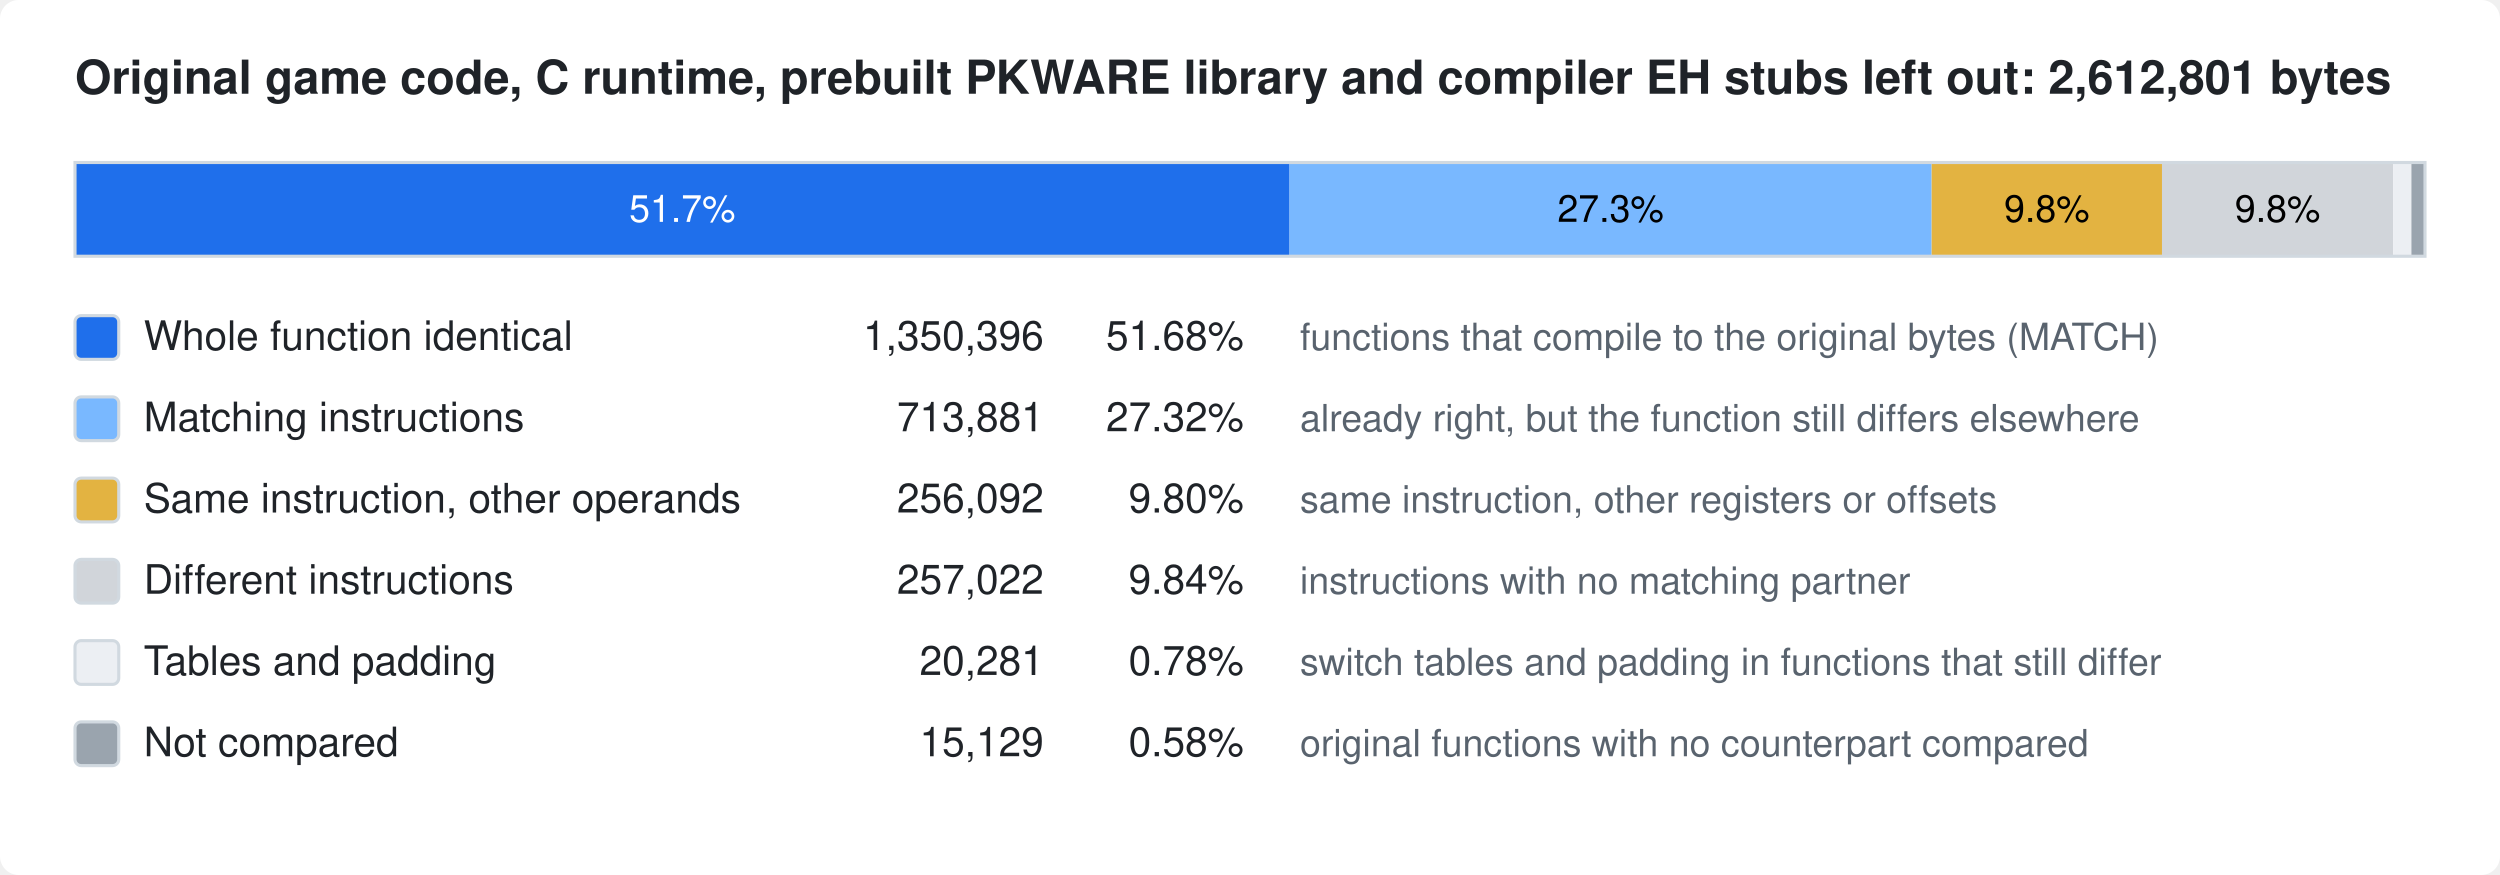
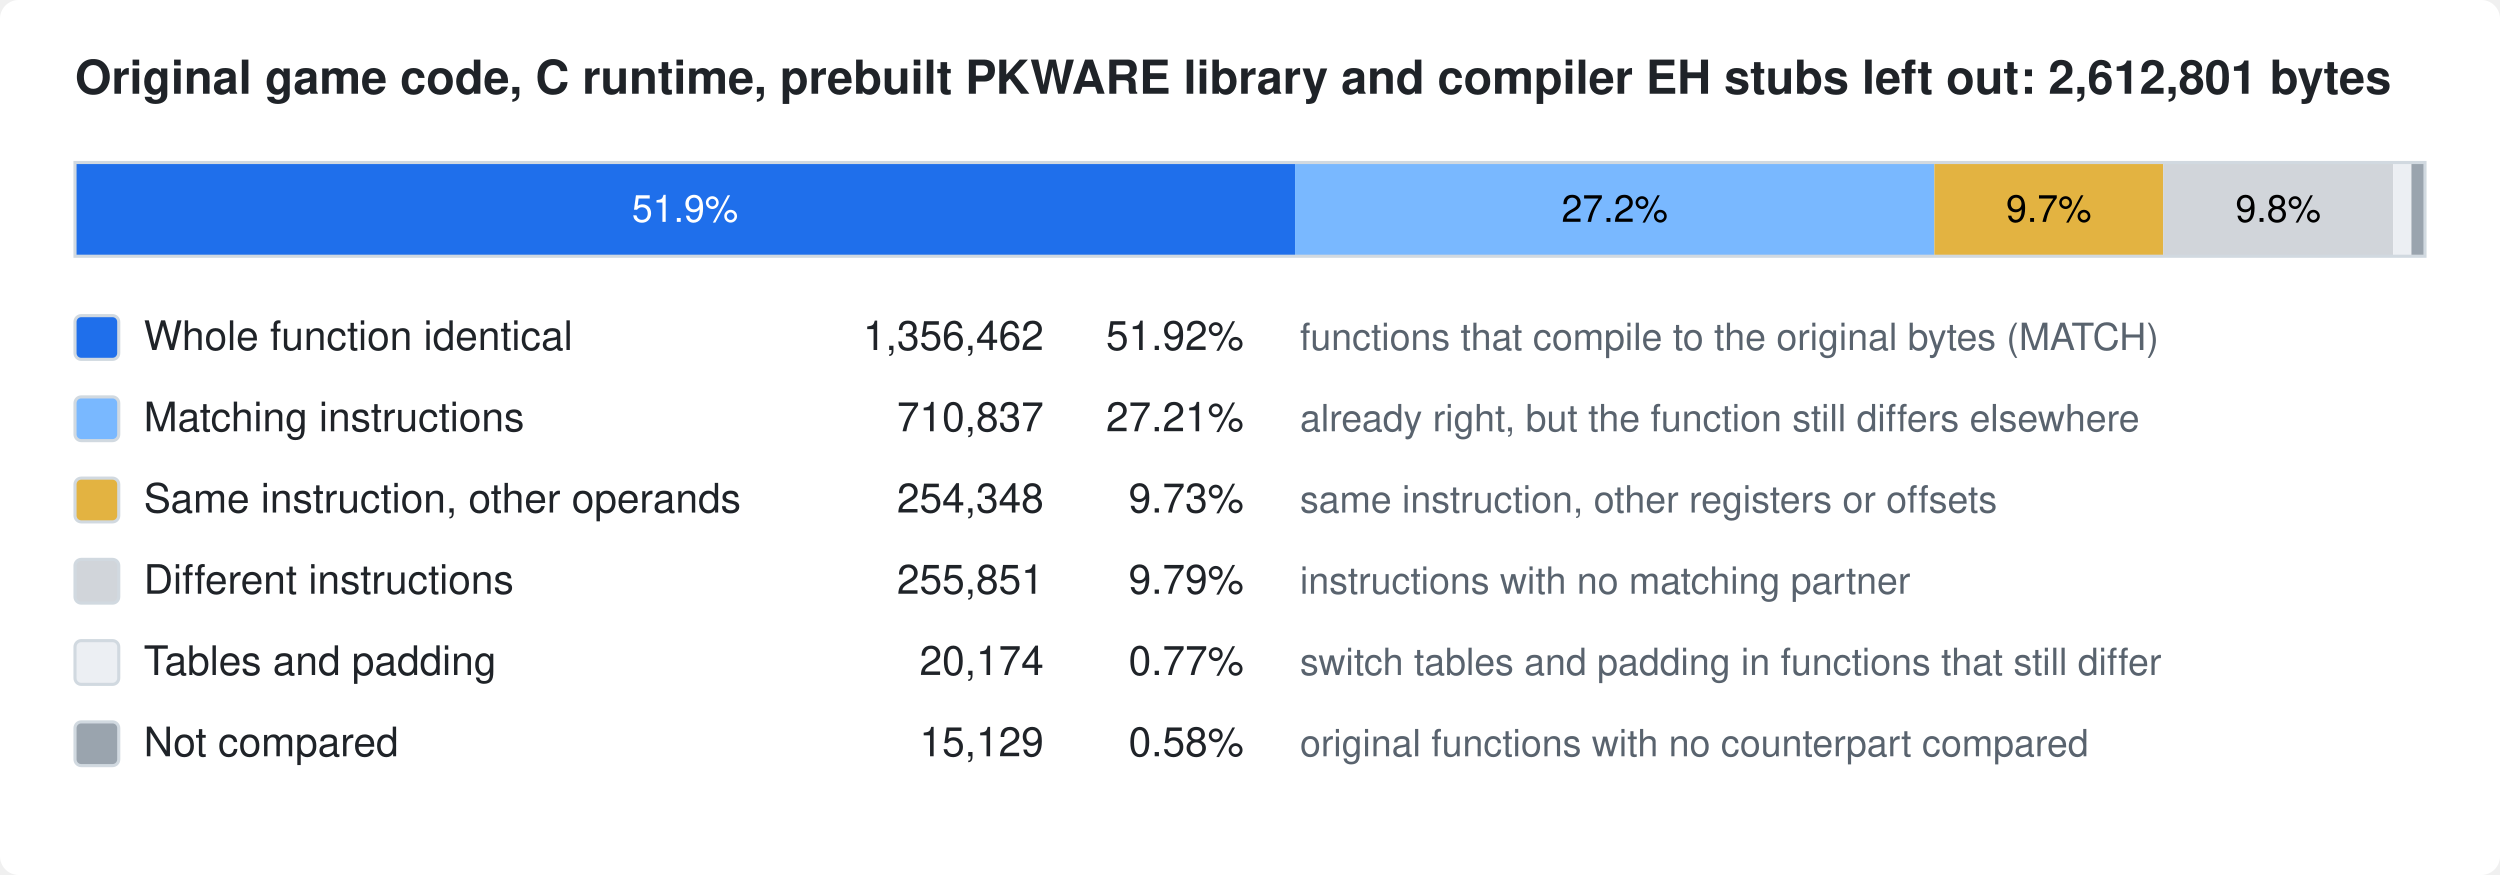
<svg xmlns="http://www.w3.org/2000/svg" width="800" height="280" viewBox="0 0 800 280" font-family="system-ui, -apple-system, Segoe UI, Helvetica, Arial, sans-serif">
  <rect width="800" height="280" rx="6" fill="#ffffff" />
  <text x="24" y="30" font-size="15" font-weight="600" fill="#1f2328">Original game code, C runtime, prebuilt PKWARE library and compiler EH stubs left out: 2,612,801 bytes</text>
-   <rect x="24.00" y="52" width="388.66" height="30" fill="#1f6feb" />
-   <text x="218.33" y="71" font-size="12" text-anchor="middle" fill="#ffffff">51.7%</text>
-   <rect x="412.66" y="52" width="205.46" height="30" fill="#79b8ff" />
-   <text x="515.39" y="71" font-size="12" text-anchor="middle" fill="#000000">27.3%</text>
-   <rect x="618.13" y="52" width="73.71" height="30" fill="#e3b341" />
-   <text x="654.98" y="71" font-size="12" text-anchor="middle" fill="#000000">9.8%</text>
-   <rect x="691.83" y="52" width="73.97" height="30" fill="#d1d5da" />
-   <text x="728.82" y="71" font-size="12" text-anchor="middle" fill="#000000">9.8%</text>
-   <rect x="765.81" y="52" width="5.84" height="30" fill="#eceff3" />
+   <rect x="24.00" y="52" width="390.41" height="30" fill="#1f6feb" />
+   <text x="219.20" y="71" font-size="12" text-anchor="middle" fill="#ffffff">51.9%</text>
+   <rect x="414.41" y="52" width="204.59" height="30" fill="#79b8ff" />
+   <text x="516.70" y="71" font-size="12" text-anchor="middle" fill="#000000">27.2%</text>
+   <rect x="619.00" y="52" width="73.20" height="30" fill="#e3b341" />
+   <text x="655.60" y="71" font-size="12" text-anchor="middle" fill="#000000">9.7%</text>
+   <rect x="692.20" y="52" width="73.64" height="30" fill="#d1d5da" />
+   <text x="729.02" y="71" font-size="12" text-anchor="middle" fill="#000000">9.8%</text>
+   <rect x="765.84" y="52" width="5.81" height="30" fill="#eceff3" />
  <rect x="771.65" y="52" width="4.35" height="30" fill="#9aa4ae" />
  <rect x="24" y="52" width="752" height="30" fill="none" stroke="#d1d9e0" />
  <rect x="24" y="101" width="14" height="14" rx="2" fill="#1f6feb" stroke="#d1d9e0" />
  <text x="46" y="112" font-size="13" fill="#1f2328">Whole function identical</text>
-   <text x="334" y="112" font-size="13" text-anchor="end" fill="#1f2328">1,350,396</text>
-   <text x="398" y="112" font-size="13" text-anchor="end" fill="#1f2328">51.68%</text>
+   <text x="334" y="112" font-size="13" text-anchor="end" fill="#1f2328">1,356,462</text>
+   <text x="398" y="112" font-size="13" text-anchor="end" fill="#1f2328">51.92%</text>
  <text x="416" y="112" font-size="12" fill="#59636e">functions that compile to the original bytes (MATCH)</text>
  <rect x="24" y="127" width="14" height="14" rx="2" fill="#79b8ff" stroke="#d1d9e0" />
  <text x="46" y="138" font-size="13" fill="#1f2328">Matching instructions</text>
-   <text x="334" y="138" font-size="13" text-anchor="end" fill="#1f2328">713,881</text>
-   <text x="398" y="138" font-size="13" text-anchor="end" fill="#1f2328">27.32%</text>
+   <text x="334" y="138" font-size="13" text-anchor="end" fill="#1f2328">710,837</text>
+   <text x="398" y="138" font-size="13" text-anchor="end" fill="#1f2328">27.21%</text>
  <text x="416" y="138" font-size="12" fill="#59636e">already right, but the function still differs elsewhere</text>
  <rect x="24" y="153" width="14" height="14" rx="2" fill="#e3b341" stroke="#d1d9e0" />
  <text x="46" y="164" font-size="13" fill="#1f2328">Same instruction, other operands</text>
-   <text x="334" y="164" font-size="13" text-anchor="end" fill="#1f2328">256,092</text>
-   <text x="398" y="164" font-size="13" text-anchor="end" fill="#1f2328">9.80%</text>
+   <text x="334" y="164" font-size="13" text-anchor="end" fill="#1f2328">254,348</text>
+   <text x="398" y="164" font-size="13" text-anchor="end" fill="#1f2328">9.73%</text>
  <text x="416" y="164" font-size="12" fill="#59636e">same instruction, other registers or offsets</text>
  <rect x="24" y="179" width="14" height="14" rx="2" fill="#d1d5da" stroke="#d1d9e0" />
  <text x="46" y="190" font-size="13" fill="#1f2328">Different instructions</text>
-   <text x="334" y="190" font-size="13" text-anchor="end" fill="#1f2328">257,022</text>
-   <text x="398" y="190" font-size="13" text-anchor="end" fill="#1f2328">9.84%</text>
+   <text x="334" y="190" font-size="13" text-anchor="end" fill="#1f2328">255,851</text>
+   <text x="398" y="190" font-size="13" text-anchor="end" fill="#1f2328">9.79%</text>
  <text x="416" y="190" font-size="12" fill="#59636e">instructions with no matching partner</text>
  <rect x="24" y="205" width="14" height="14" rx="2" fill="#eceff3" stroke="#d1d9e0" />
  <text x="46" y="216" font-size="13" fill="#1f2328">Tables and padding</text>
-   <text x="334" y="216" font-size="13" text-anchor="end" fill="#1f2328">20,281</text>
-   <text x="398" y="216" font-size="13" text-anchor="end" fill="#1f2328">0.78%</text>
+   <text x="334" y="216" font-size="13" text-anchor="end" fill="#1f2328">20,174</text>
+   <text x="398" y="216" font-size="13" text-anchor="end" fill="#1f2328">0.77%</text>
  <text x="416" y="216" font-size="12" fill="#59636e">switch tables and padding in functions that still differ</text>
  <rect x="24" y="231" width="14" height="14" rx="2" fill="#9aa4ae" stroke="#d1d9e0" />
  <text x="46" y="242" font-size="13" fill="#1f2328">Not compared</text>
  <text x="334" y="242" font-size="13" text-anchor="end" fill="#1f2328">15,129</text>
  <text x="398" y="242" font-size="13" text-anchor="end" fill="#1f2328">0.58%</text>
  <text x="416" y="242" font-size="12" fill="#59636e">original functions with no counterpart compared</text>
</svg>
